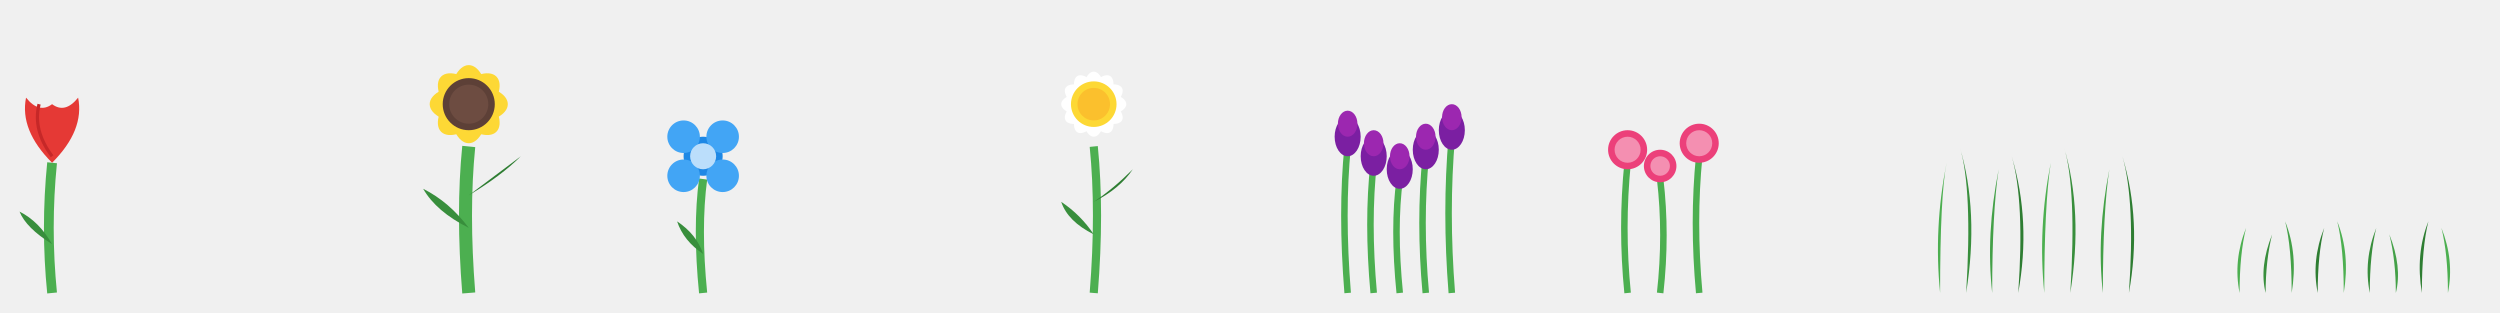
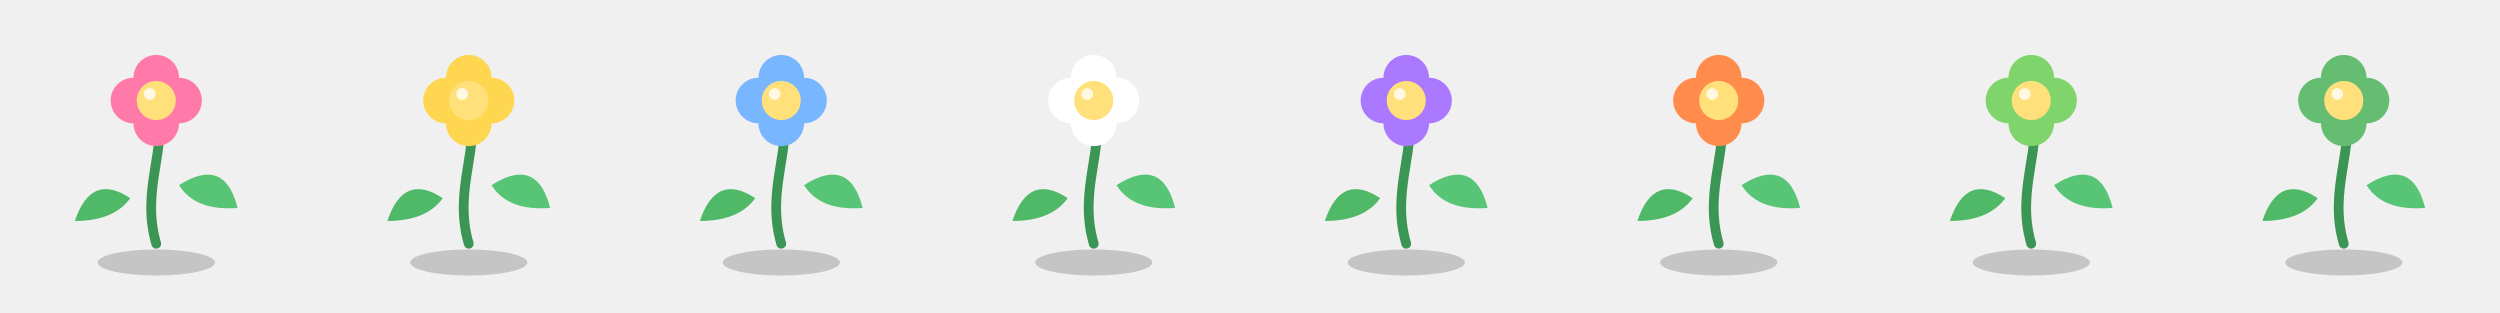
<svg xmlns="http://www.w3.org/2000/svg" width="768" height="96" viewBox="0 0 768 96" fill="none">
+   <defs>
+     <filter id="env_flowers-soft-shadow" x="-40%" y="-40%" width="180%" height="180%">
+       <feGaussianBlur in="SourceAlpha" stdDeviation="1.2" />
+       <feOffset dx="0.5" dy="1" result="offsetblur" />
+       <feComponentTransfer>
+         <feFuncA type="linear" slope="0.26" />
+       </feComponentTransfer>
+       <feMerge>
+         <feMergeNode />
+         <feMergeNode in="SourceGraphic" />
+       </feMerge>
+     </filter>
+   </defs>
  <g transform="translate(0 0)">
    <rect x="0" y="0" width="96" height="96" fill="none" />
-     <path d="M 16 90 Q 14 70 16 50" stroke="#4caf50" stroke-width="3" fill="none" />
-     <path d="M 16 75 Q 8 70 6 65 Q 12 68 16 75 Z" fill="#388e3c" />
-     <path d="M 16 50 Q 6 40 8 30 Q 12 35 16 32 Q 20 35 24 30 Q 26 40 16 50 Z" fill="#e53935" />
-     <path d="M 16 48 Q 10 40 12 32" stroke="#c62828" stroke-width="1" fill="none" />
+     <ellipse cx="48" cy="80.64" rx="18" ry="4" fill="rgba(0,0,0,0.18)" />
+     <path d="M 48 74.88 C 43 57.88 52 44.88 48 31.88" stroke="#3b9656" stroke-width="3" fill="none" stroke-linecap="round" />
+     <path d="M 40 60.88 Q 28 52.88 23 67.88 Q 35 67.88 40 60.88 Z" fill="#4fb967" />
+     <path d="M 55 56.88 Q 69 47.88 73 63.88 Q 60 64.88 55 56.88 Z" fill="#58c475" />
+     <g transform="translate(48 30.88)">
+       <circle cx="-7" cy="0" r="7" fill="#ff7aa8" />
+       <circle cx="7" cy="0" r="7" fill="#ff7aa8" />
+       <circle cx="0" cy="-7" r="7" fill="#ff7aa8" />
+       <circle cx="0" cy="7" r="7" fill="#ff7aa8" />
+       <circle cx="0" cy="0" r="6" fill="#ffe07a" />
+       <circle cx="-2" cy="-2" r="1.8" fill="white" opacity="0.8" />
+     </g>
  </g>
  <g transform="translate(96 0)">
    <rect x="0" y="0" width="96" height="96" fill="none" />
-     <path d="M 48 90 Q 46 65 48 45" stroke="#4caf50" stroke-width="4" fill="none" />
-     <path d="M 48 70 Q 38 65 34 58 Q 42 62 48 70 Z" fill="#388e3c" />
-     <path d="M 48 60 Q 58 54 64 48 Q 56 54 48 60 Z" fill="#2e7d32" />
-     <ellipse cx="48" cy="32" rx="6" ry="12" fill="#fdd835" />
-     <ellipse cx="48" cy="32" rx="6" ry="12" fill="#fdd835" transform="rotate(45 48 32)" />
-     <ellipse cx="48" cy="32" rx="6" ry="12" fill="#fdd835" transform="rotate(90 48 32)" />
-     <ellipse cx="48" cy="32" rx="6" ry="12" fill="#fdd835" transform="rotate(135 48 32)" />
-     <circle cx="48" cy="32" r="8" fill="#5d4037" />
-     <circle cx="48" cy="32" r="6" fill="#6d4c41" />
+     <ellipse cx="48" cy="80.64" rx="18" ry="4" fill="rgba(0,0,0,0.18)" />
+     <path d="M 48 74.88 C 43 57.88 52 44.88 48 31.88" stroke="#3b9656" stroke-width="3" fill="none" stroke-linecap="round" />
+     <path d="M 40 60.88 Q 28 52.88 23 67.88 Q 35 67.88 40 60.88 Z" fill="#4fb967" />
+     <path d="M 55 56.88 Q 69 47.88 73 63.88 Q 60 64.88 55 56.88 Z" fill="#58c475" />
+     <g transform="translate(48 30.88)">
+       <circle cx="-7" cy="0" r="7" fill="#ffd650" />
+       <circle cx="7" cy="0" r="7" fill="#ffd650" />
+       <circle cx="0" cy="-7" r="7" fill="#ffd650" />
+       <circle cx="0" cy="7" r="7" fill="#ffd650" />
+       <circle cx="0" cy="0" r="6" fill="#ffe07a" />
+       <circle cx="-2" cy="-2" r="1.8" fill="white" opacity="0.8" />
+     </g>
  </g>
  <g transform="translate(192 0)">
    <rect x="0" y="0" width="96" height="96" fill="none" />
-     <path d="M 24 90 Q 22 70 24 55" stroke="#4caf50" stroke-width="2.5" fill="none" />
-     <path d="M 24 78 Q 18 74 16 68 Q 22 72 24 78 Z" fill="#388e3c" />
-     <circle cx="24" cy="48" r="6" fill="#1e88e5" />
-     <circle cx="18" cy="42" r="5" fill="#42a5f5" />
-     <circle cx="30" cy="42" r="5" fill="#42a5f5" />
-     <circle cx="18" cy="54" r="5" fill="#42a5f5" />
-     <circle cx="30" cy="54" r="5" fill="#42a5f5" />
-     <circle cx="24" cy="48" r="4" fill="#bbdefb" />
+     <ellipse cx="48" cy="80.64" rx="18" ry="4" fill="rgba(0,0,0,0.18)" />
+     <path d="M 48 74.88 C 43 57.88 52 44.88 48 31.88" stroke="#3b9656" stroke-width="3" fill="none" stroke-linecap="round" />
+     <path d="M 40 60.88 Q 28 52.88 23 67.88 Q 35 67.88 40 60.88 Z" fill="#4fb967" />
+     <path d="M 55 56.88 Q 69 47.88 73 63.88 Q 60 64.88 55 56.88 Z" fill="#58c475" />
+     <g transform="translate(48 30.88)">
+       <circle cx="-7" cy="0" r="7" fill="#78b6ff" />
+       <circle cx="7" cy="0" r="7" fill="#78b6ff" />
+       <circle cx="0" cy="-7" r="7" fill="#78b6ff" />
+       <circle cx="0" cy="7" r="7" fill="#78b6ff" />
+       <circle cx="0" cy="0" r="6" fill="#ffe07a" />
+       <circle cx="-2" cy="-2" r="1.8" fill="white" opacity="0.8" />
+     </g>
  </g>
  <g transform="translate(288 0)">
    <rect x="0" y="0" width="96" height="96" fill="none" />
-     <path d="M 48 90 Q 50 65 48 45" stroke="#4caf50" stroke-width="2.5" fill="none" />
-     <path d="M 48 72 Q 40 68 38 62 Q 44 66 48 72 Z" fill="#388e3c" />
-     <path d="M 48 62 Q 56 58 60 52 Q 54 58 48 62 Z" fill="#2e7d32" />
-     <ellipse cx="48" cy="32" rx="4" ry="10" fill="#ffffff" />
-     <ellipse cx="48" cy="32" rx="4" ry="10" fill="#ffffff" transform="rotate(30 48 32)" />
-     <ellipse cx="48" cy="32" rx="4" ry="10" fill="#ffffff" transform="rotate(60 48 32)" />
-     <ellipse cx="48" cy="32" rx="4" ry="10" fill="#ffffff" transform="rotate(90 48 32)" />
-     <ellipse cx="48" cy="32" rx="4" ry="10" fill="#ffffff" transform="rotate(120 48 32)" />
-     <ellipse cx="48" cy="32" rx="4" ry="10" fill="#ffffff" transform="rotate(150 48 32)" />
-     <circle cx="48" cy="32" r="7" fill="#fdd835" />
-     <circle cx="48" cy="32" r="5" fill="#fbc02d" />
+     <ellipse cx="48" cy="80.64" rx="18" ry="4" fill="rgba(0,0,0,0.18)" />
+     <path d="M 48 74.88 C 43 57.88 52 44.88 48 31.88" stroke="#3b9656" stroke-width="3" fill="none" stroke-linecap="round" />
+     <path d="M 40 60.88 Q 28 52.88 23 67.88 Q 35 67.88 40 60.88 Z" fill="#4fb967" />
+     <path d="M 55 56.88 Q 69 47.88 73 63.88 Q 60 64.88 55 56.88 Z" fill="#58c475" />
+     <g transform="translate(48 30.88)">
+       <circle cx="-7" cy="0" r="7" fill="#ffffff" />
+       <circle cx="7" cy="0" r="7" fill="#ffffff" />
+       <circle cx="0" cy="-7" r="7" fill="#ffffff" />
+       <circle cx="0" cy="7" r="7" fill="#ffffff" />
+       <circle cx="0" cy="0" r="6" fill="#ffe07a" />
+       <circle cx="-2" cy="-2" r="1.8" fill="white" opacity="0.8" />
+     </g>
  </g>
  <g transform="translate(384 0)">
    <rect x="0" y="0" width="96" height="96" fill="none" />
-     <path d="M 30 90 Q 28 65 30 45" stroke="#4caf50" stroke-width="2" fill="none" />
-     <path d="M 38 90 Q 36 68 38 50" stroke="#4caf50" stroke-width="2" fill="none" />
-     <path d="M 46 90 Q 44 70 46 55" stroke="#4caf50" stroke-width="2" fill="none" />
-     <path d="M 54 90 Q 52 68 54 48" stroke="#4caf50" stroke-width="2" fill="none" />
-     <path d="M 62 90 Q 60 65 62 42" stroke="#4caf50" stroke-width="2" fill="none" />
-     <ellipse cx="30" cy="42" rx="4" ry="6" fill="#7b1fa2" />
-     <ellipse cx="30" cy="38" rx="3" ry="4" fill="#9c27b0" />
-     <ellipse cx="38" cy="48" rx="4" ry="6" fill="#7b1fa2" />
-     <ellipse cx="38" cy="44" rx="3" ry="4" fill="#9c27b0" />
-     <ellipse cx="46" cy="52" rx="4" ry="6" fill="#7b1fa2" />
-     <ellipse cx="46" cy="48" rx="3" ry="4" fill="#9c27b0" />
-     <ellipse cx="54" cy="46" rx="4" ry="6" fill="#7b1fa2" />
-     <ellipse cx="54" cy="42" rx="3" ry="4" fill="#9c27b0" />
-     <ellipse cx="62" cy="40" rx="4" ry="6" fill="#7b1fa2" />
-     <ellipse cx="62" cy="36" rx="3" ry="4" fill="#9c27b0" />
+     <ellipse cx="48" cy="80.64" rx="18" ry="4" fill="rgba(0,0,0,0.18)" />
+     <path d="M 48 74.88 C 43 57.88 52 44.88 48 31.88" stroke="#3b9656" stroke-width="3" fill="none" stroke-linecap="round" />
+     <path d="M 40 60.88 Q 28 52.88 23 67.88 Q 35 67.88 40 60.88 Z" fill="#4fb967" />
+     <path d="M 55 56.88 Q 69 47.88 73 63.88 Q 60 64.88 55 56.88 Z" fill="#58c475" />
+     <g transform="translate(48 30.88)">
+       <circle cx="-7" cy="0" r="7" fill="#aa79ff" />
+       <circle cx="7" cy="0" r="7" fill="#aa79ff" />
+       <circle cx="0" cy="-7" r="7" fill="#aa79ff" />
+       <circle cx="0" cy="7" r="7" fill="#aa79ff" />
+       <circle cx="0" cy="0" r="6" fill="#ffe07a" />
+       <circle cx="-2" cy="-2" r="1.8" fill="white" opacity="0.8" />
+     </g>
  </g>
  <g transform="translate(480 0)">
    <rect x="0" y="0" width="96" height="96" fill="none" />
-     <path d="M 20 90 Q 18 70 20 50" stroke="#4caf50" stroke-width="2" fill="none" />
-     <path d="M 30 90 Q 32 72 30 55" stroke="#4caf50" stroke-width="2" fill="none" />
-     <path d="M 42 90 Q 40 68 42 48" stroke="#4caf50" stroke-width="2" fill="none" />
-     <circle cx="20" cy="46" r="6" fill="#ec407a" />
-     <circle cx="20" cy="46" r="4" fill="#f48fb1" />
-     <circle cx="30" cy="51" r="5" fill="#ec407a" />
-     <circle cx="30" cy="51" r="3" fill="#f48fb1" />
-     <circle cx="42" cy="44" r="6" fill="#ec407a" />
-     <circle cx="42" cy="44" r="4" fill="#f48fb1" />
+     <ellipse cx="48" cy="80.64" rx="18" ry="4" fill="rgba(0,0,0,0.18)" />
+     <path d="M 48 74.88 C 43 57.88 52 44.88 48 31.88" stroke="#3b9656" stroke-width="3" fill="none" stroke-linecap="round" />
+     <path d="M 40 60.88 Q 28 52.88 23 67.88 Q 35 67.88 40 60.88 Z" fill="#4fb967" />
+     <path d="M 55 56.88 Q 69 47.88 73 63.88 Q 60 64.88 55 56.88 Z" fill="#58c475" />
+     <g transform="translate(48 30.88)">
+       <circle cx="-7" cy="0" r="7" fill="#ff8b4d" />
+       <circle cx="7" cy="0" r="7" fill="#ff8b4d" />
+       <circle cx="0" cy="-7" r="7" fill="#ff8b4d" />
+       <circle cx="0" cy="7" r="7" fill="#ff8b4d" />
+       <circle cx="0" cy="0" r="6" fill="#ffe07a" />
+       <circle cx="-2" cy="-2" r="1.8" fill="white" opacity="0.8" />
+     </g>
  </g>
  <g transform="translate(576 0)">
    <rect x="0" y="0" width="96" height="96" fill="none" />
-     <path d="M 20 90 Q 18 70 22 50 Q 20 60 20 90" fill="#4caf50" />
-     <path d="M 28 90 Q 32 65 26 45 Q 30 58 28 90" fill="#388e3c" />
-     <path d="M 36 90 Q 34 72 38 52 Q 36 65 36 90" fill="#43a047" />
-     <path d="M 44 90 Q 48 68 42 48 Q 46 62 44 90" fill="#2e7d32" />
-     <path d="M 52 90 Q 50 70 54 50 Q 52 63 52 90" fill="#4caf50" />
-     <path d="M 60 90 Q 64 65 58 45 Q 62 58 60 90" fill="#388e3c" />
-     <path d="M 70 90 Q 68 72 72 52 Q 70 65 70 90" fill="#43a047" />
-     <path d="M 78 90 Q 82 68 76 48 Q 80 62 78 90" fill="#2e7d32" />
+     <ellipse cx="48" cy="80.64" rx="18" ry="4" fill="rgba(0,0,0,0.18)" />
+     <path d="M 48 74.88 C 43 57.88 52 44.88 48 31.88" stroke="#3b9656" stroke-width="3" fill="none" stroke-linecap="round" />
+     <path d="M 40 60.88 Q 28 52.88 23 67.88 Q 35 67.88 40 60.88 Z" fill="#4fb967" />
+     <path d="M 55 56.88 Q 69 47.88 73 63.88 Q 60 64.88 55 56.88 Z" fill="#58c475" />
+     <g transform="translate(48 30.88)">
+       <circle cx="-7" cy="0" r="7" fill="#7fd46b" />
+       <circle cx="7" cy="0" r="7" fill="#7fd46b" />
+       <circle cx="0" cy="-7" r="7" fill="#7fd46b" />
+       <circle cx="0" cy="7" r="7" fill="#7fd46b" />
+       <circle cx="0" cy="0" r="6" fill="#ffe07a" />
+       <circle cx="-2" cy="-2" r="1.8" fill="white" opacity="0.8" />
+     </g>
  </g>
  <g transform="translate(672 0)">
    <rect x="0" y="0" width="96" height="96" fill="none" />
-     <path d="M 16 90 Q 14 80 18 70 Q 16 78 16 90" fill="#4caf50" />
-     <path d="M 24 90 Q 22 82 26 72 Q 24 80 24 90" fill="#388e3c" />
-     <path d="M 32 90 Q 34 78 30 68 Q 32 76 32 90" fill="#43a047" />
-     <path d="M 40 90 Q 38 80 42 70 Q 40 78 40 90" fill="#2e7d32" />
-     <path d="M 48 90 Q 50 78 46 68 Q 48 76 48 90" fill="#4caf50" />
-     <path d="M 56 90 Q 54 80 58 70 Q 56 78 56 90" fill="#388e3c" />
-     <path d="M 64 90 Q 66 82 62 72 Q 64 80 64 90" fill="#43a047" />
-     <path d="M 72 90 Q 70 78 74 68 Q 72 76 72 90" fill="#2e7d32" />
-     <path d="M 80 90 Q 82 80 78 70 Q 80 78 80 90" fill="#4caf50" />
+     <ellipse cx="48" cy="80.64" rx="18" ry="4" fill="rgba(0,0,0,0.18)" />
+     <path d="M 48 74.88 C 43 57.88 52 44.88 48 31.88" stroke="#3b9656" stroke-width="3" fill="none" stroke-linecap="round" />
+     <path d="M 40 60.88 Q 28 52.88 23 67.88 Q 35 67.88 40 60.88 Z" fill="#4fb967" />
+     <path d="M 55 56.88 Q 69 47.88 73 63.88 Q 60 64.88 55 56.88 Z" fill="#58c475" />
+     <g transform="translate(48 30.88)">
+       <circle cx="-7" cy="0" r="7" fill="#65bd72" />
+       <circle cx="7" cy="0" r="7" fill="#65bd72" />
+       <circle cx="0" cy="-7" r="7" fill="#65bd72" />
+       <circle cx="0" cy="7" r="7" fill="#65bd72" />
+       <circle cx="0" cy="0" r="6" fill="#ffe07a" />
+       <circle cx="-2" cy="-2" r="1.8" fill="white" opacity="0.8" />
+     </g>
  </g>
</svg>
